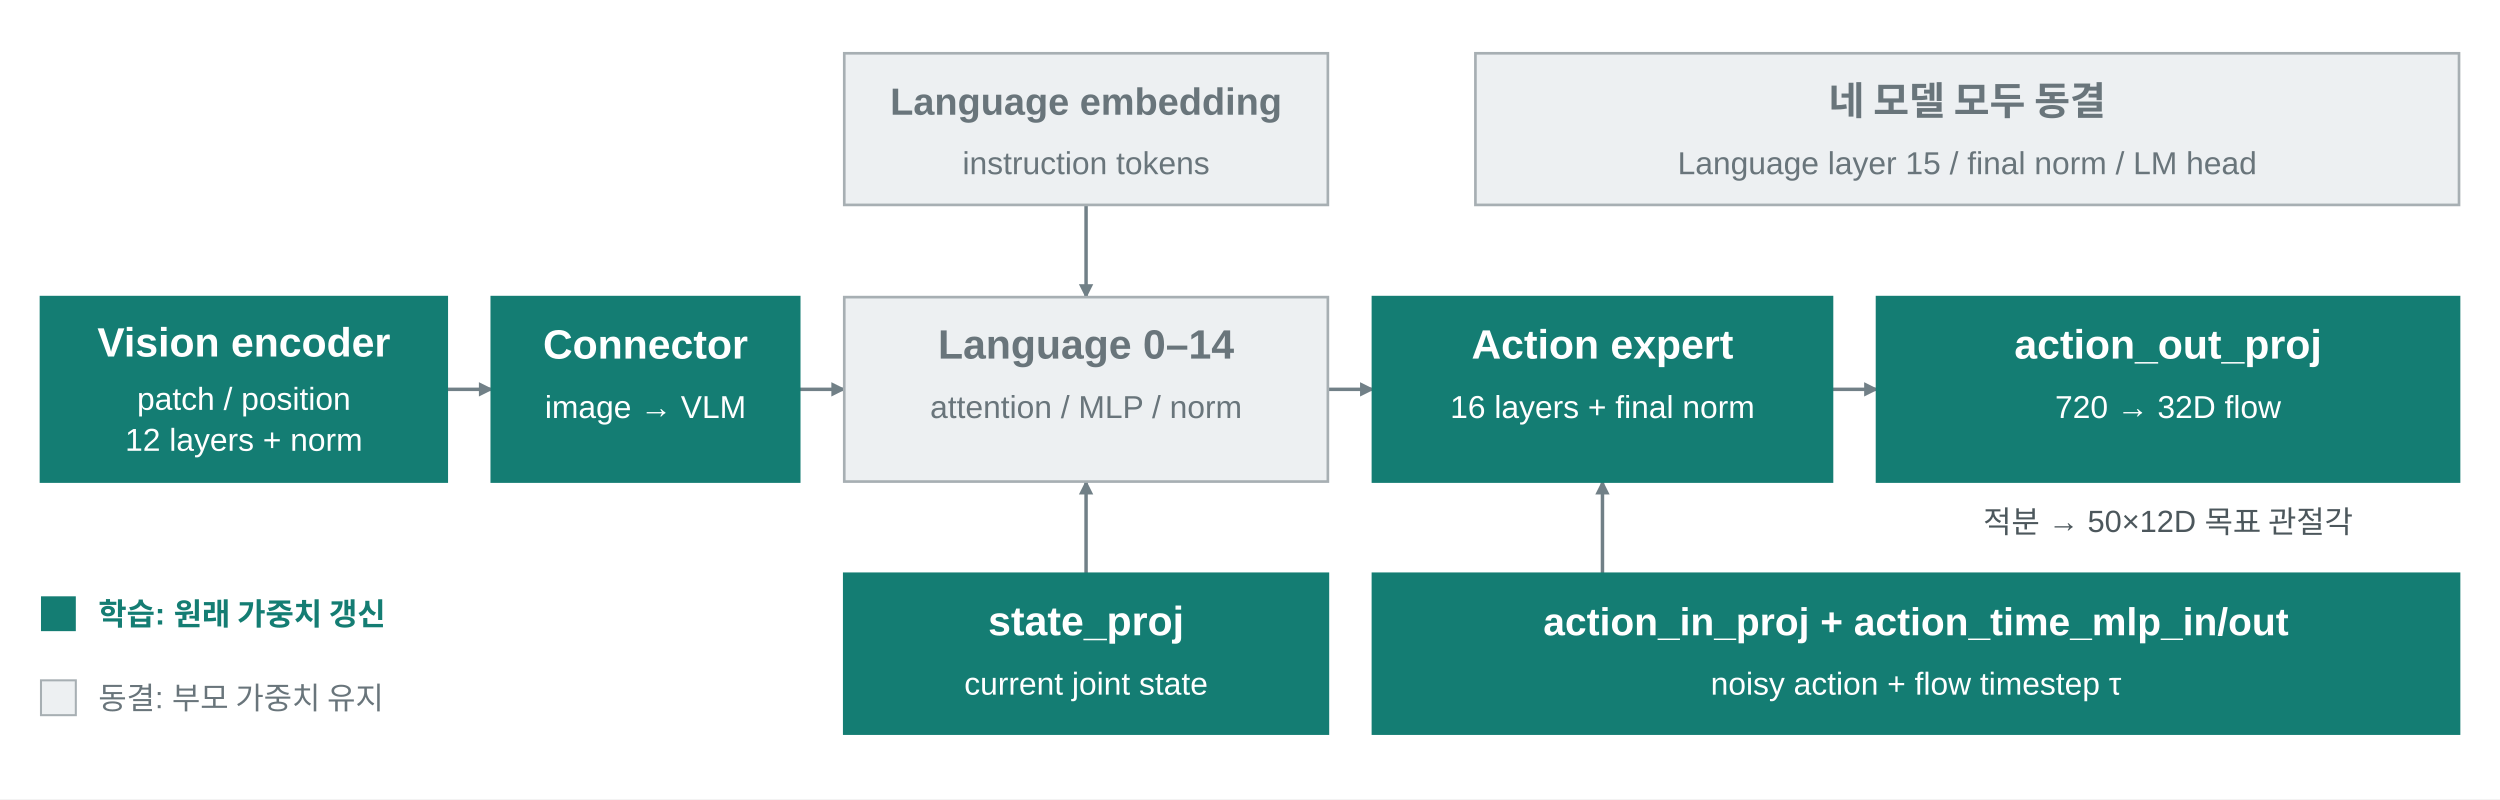
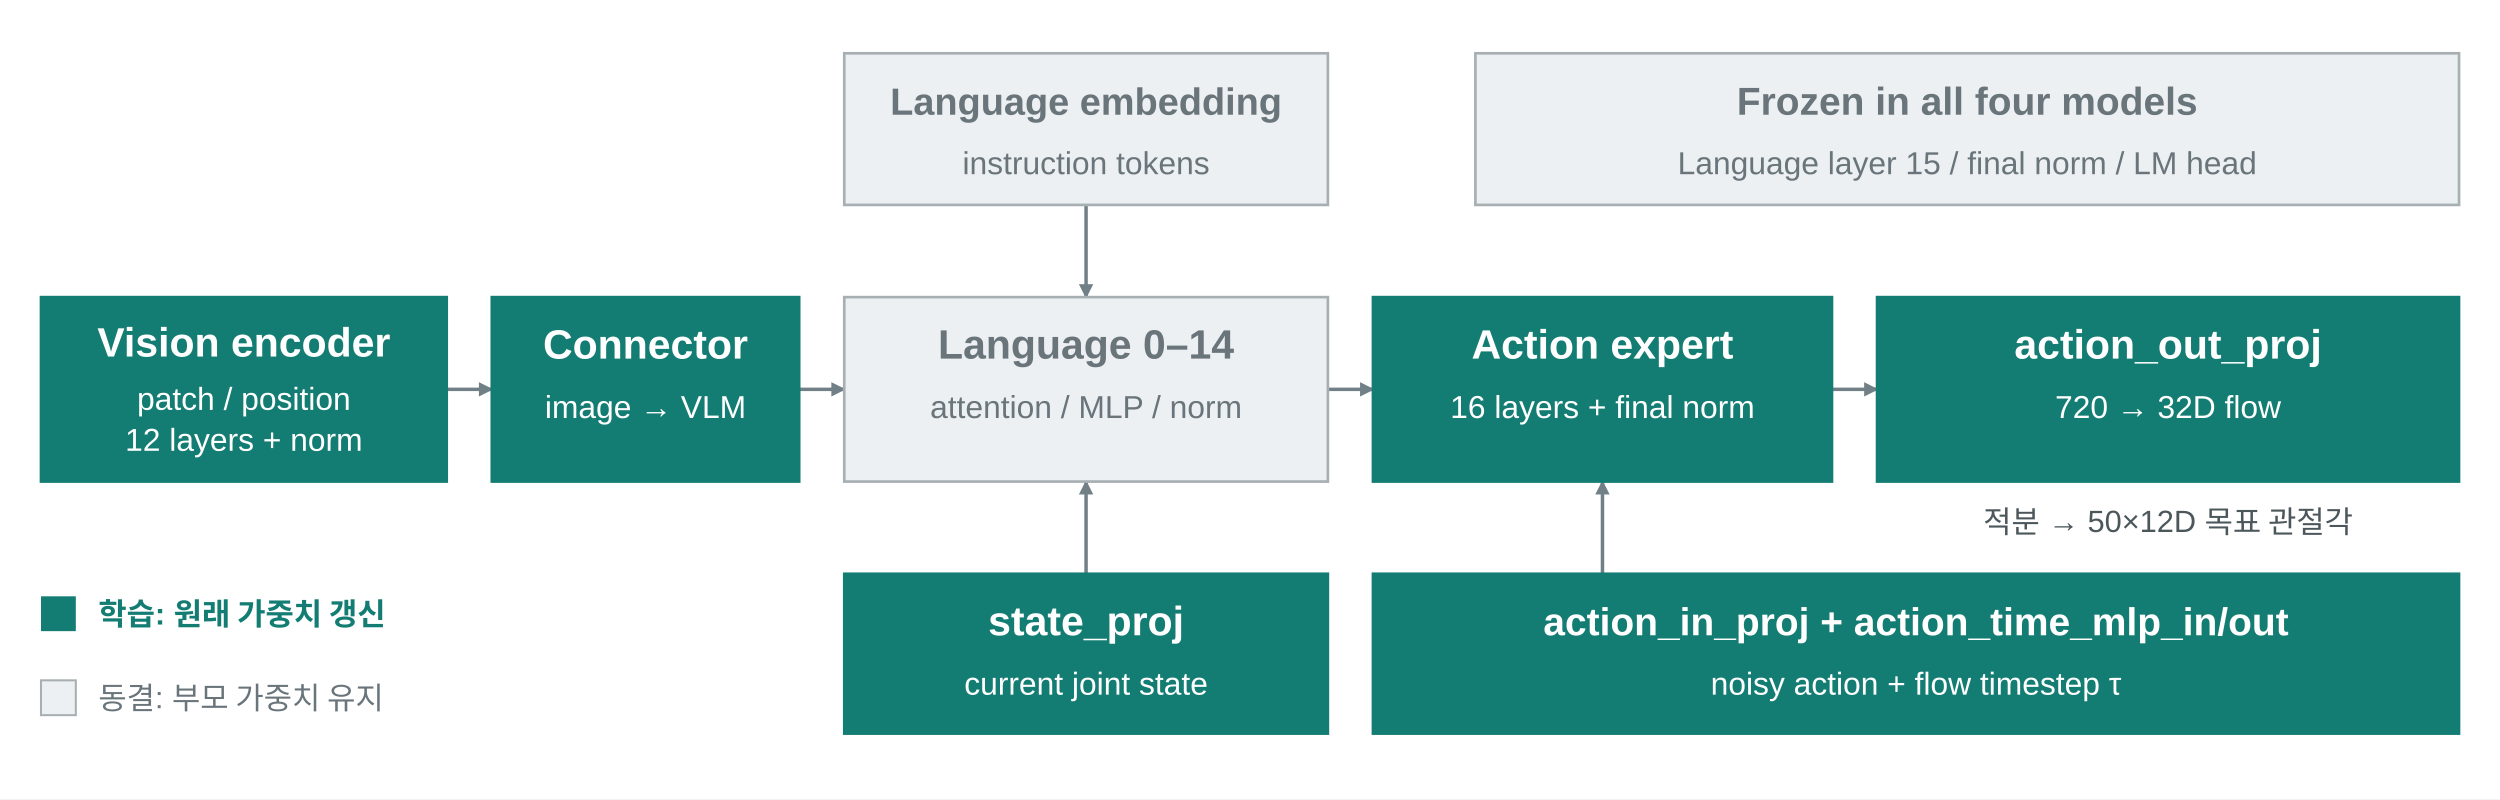
<svg xmlns="http://www.w3.org/2000/svg" width="1220" height="390" viewBox="0 0 1220 390" role="img" aria-labelledby="diagram-title diagram-desc">
  <defs>
    <marker id="arrow" viewBox="0 0 10 10" refX="9" refY="5" markerWidth="7" markerHeight="7" orient="auto-start-reverse" markerUnits="userSpaceOnUse">
      <path d="M 0 0 L 10 5 L 0 10 Z" fill="#718087" />
    </marker>
  </defs>
  <style>
    text { font-family: Arial, Helvetica, sans-serif; text-anchor: middle; }
    .node-title { font-weight: 700; }
    .node-detail { font-size: 15.5px; font-weight: 400; }
    .flow { fill: none; stroke: #718087; stroke-width: 1.7; marker-end: url(#arrow); }
    .legend { text-anchor: start; font-size: 15px; }
  </style>
  <rect width="1220" height="390" fill="#FFFFFF" />
  <g aria-hidden="true">
    <path class="flow" d="M 218 190 H 240" />
    <path class="flow" d="M 390 190 H 412" />
    <path class="flow" d="M 648 190 H 670" />
    <path class="flow" d="M 894 190 H 916" />
    <path class="flow" d="M 530 100 V 145" />
    <path class="flow" d="M 530 280 V 235" />
    <path class="flow" d="M 782 280 V 235" />
  </g>
  <g id="vision_encoder" data-module="vision_encoder" data-state="train" role="group" aria-label="Vision encoder: 학습">
    <rect x="20" y="145" width="198" height="90" fill="#147D73" stroke="#147D73" stroke-width="1.3" />
    <text x="119" y="174" class="node-title" font-size="20" fill="#FFFFFF">Vision encoder</text>
    <text x="119" y="200" class="node-detail" fill="#FFFFFF">patch / position</text>
    <text x="119" y="220" class="node-detail" fill="#FFFFFF">12 layers + norm</text>
  </g>
  <g id="connector" data-module="connector" data-state="train" role="group" aria-label="Connector: 학습">
    <rect x="240" y="145" width="150" height="90" fill="#147D73" stroke="#147D73" stroke-width="1.3" />
    <text x="315" y="175" class="node-title" font-size="20" fill="#FFFFFF">Connector</text>
    <text x="315" y="204" class="node-detail" fill="#FFFFFF">image → VLM</text>
  </g>
  <g id="language_layers_0_14" data-module="language_layers_0_14" data-state="frozen" role="group" aria-label="Language 0–14: 동결">
    <rect x="412" y="145" width="236" height="90" fill="#EDF0F2" stroke="#A7AFB3" stroke-width="1.3" />
    <text x="530" y="175" class="node-title" font-size="20" fill="#69757B">Language 0–14</text>
    <text x="530" y="204" class="node-detail" fill="#69757B">attention / MLP / norm</text>
  </g>
  <g id="action_expert" data-module="action_expert" data-state="train" role="group" aria-label="Action expert: 학습">
    <rect x="670" y="145" width="224" height="90" fill="#147D73" stroke="#147D73" stroke-width="1.3" />
    <text x="782" y="175" class="node-title" font-size="20" fill="#FFFFFF">Action expert</text>
    <text x="782" y="204" class="node-detail" fill="#FFFFFF">16 layers + final norm</text>
  </g>
  <g id="action_out_proj" data-module="action_out_proj" data-state="train" role="group" aria-label="action_out_proj: 학습">
    <rect x="916" y="145" width="284" height="90" fill="#147D73" stroke="#147D73" stroke-width="1.3" />
    <text x="1058" y="175" class="node-title" font-size="20" fill="#FFFFFF">action_out_proj</text>
    <text x="1058" y="204" class="node-detail" fill="#FFFFFF">720 → 32D flow</text>
  </g>
  <g id="language_embedding" data-module="language_embedding" data-state="frozen" role="group" aria-label="Language embedding: 동결">
    <rect x="412" y="26" width="236" height="74" fill="#EDF0F2" stroke="#A7AFB3" stroke-width="1.3" />
    <text x="530" y="56" class="node-title" font-size="18.5" fill="#69757B">Language embedding</text>
    <text x="530" y="85" class="node-detail" fill="#69757B">instruction tokens</text>
  </g>
-   <g id="language_frozen_tail" data-module="language_frozen_tail" data-state="frozen" role="group" aria-label="네 모델 모두 동결: 동결">
+   <g id="language_frozen_tail" data-module="language_frozen_tail" data-state="frozen" role="group" aria-label="Frozen in all four models">
    <rect x="720" y="26" width="480" height="74" fill="#EDF0F2" stroke="#A7AFB3" stroke-width="1.3" />
-     <text x="960" y="56" class="node-title" font-size="19" fill="#69757B">네 모델 모두 동결</text>
+     <text x="960" y="56" class="node-title" font-size="19" fill="#69757B">Frozen in all four models</text>
    <text x="960" y="85" class="node-detail" fill="#69757B">Language layer 15 / final norm / LM head</text>
  </g>
  <g id="state_proj" data-module="state_proj" data-state="train" role="group" aria-label="state_proj: 학습">
    <rect x="412" y="280" width="236" height="78" fill="#147D73" stroke="#147D73" stroke-width="1.3" />
    <text x="530" y="310" class="node-title" font-size="20" fill="#FFFFFF">state_proj</text>
    <text x="530" y="339" class="node-detail" fill="#FFFFFF">current joint state</text>
  </g>
  <g id="action_in_proj_and_time_mlp" data-module="action_in_proj_and_time_mlp" data-state="train" role="group" aria-label="action_in_proj + action_time_mlp_in/out: 학습">
    <rect x="670" y="280" width="530" height="78" fill="#147D73" stroke="#147D73" stroke-width="1.3" />
    <text x="935" y="310" class="node-title" font-size="19" fill="#FFFFFF">action_in_proj + action_time_mlp_in/out</text>
    <text x="935" y="339" class="node-detail" fill="#FFFFFF">noisy action + flow timestep τ</text>
  </g>
  <text id="integrated_action_output" x="1058" y="260" font-size="15" fill="#4C575C">적분 → 50×12D 목표 관절각</text>
  <g id="legend" aria-label="녹색: 학습, 회색: 동결">
    <rect x="20" y="291" width="17" height="17" fill="#147D73" />
    <text x="48" y="305" class="legend" font-weight="700" fill="#147D73">학습: 원래 가중치 갱신</text>
    <rect x="20" y="332" width="17" height="17" fill="#EDF0F2" stroke="#A7AFB3" stroke-width="1" />
    <text x="48" y="346" class="legend" fill="#69757B">동결: 부모 가중치 유지</text>
  </g>
</svg>
